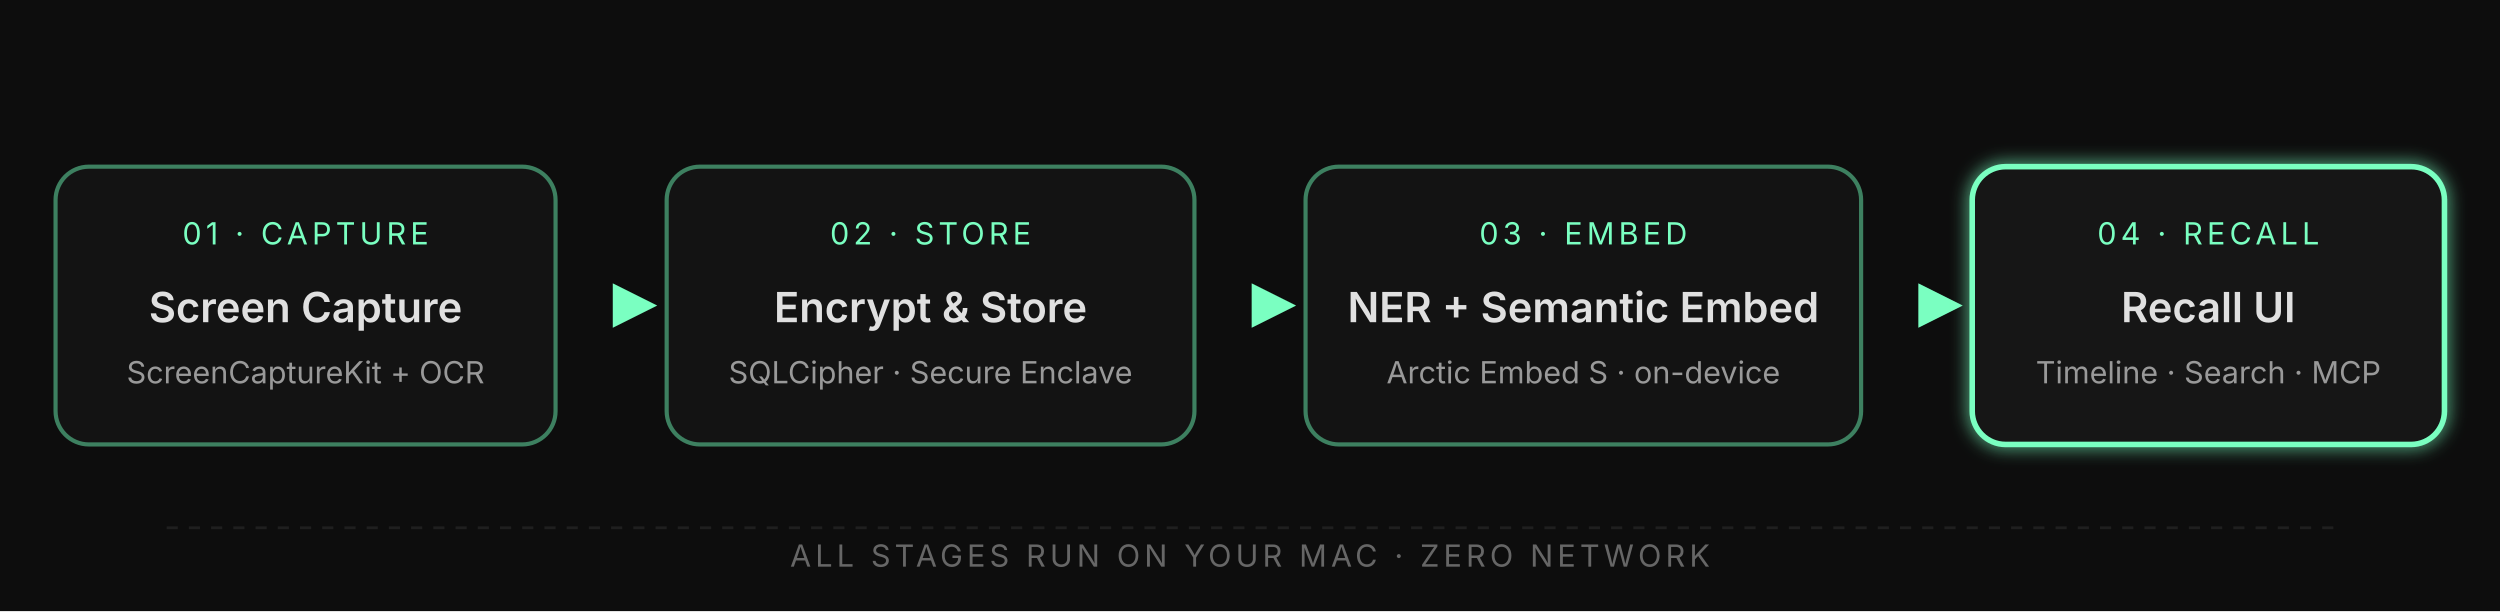
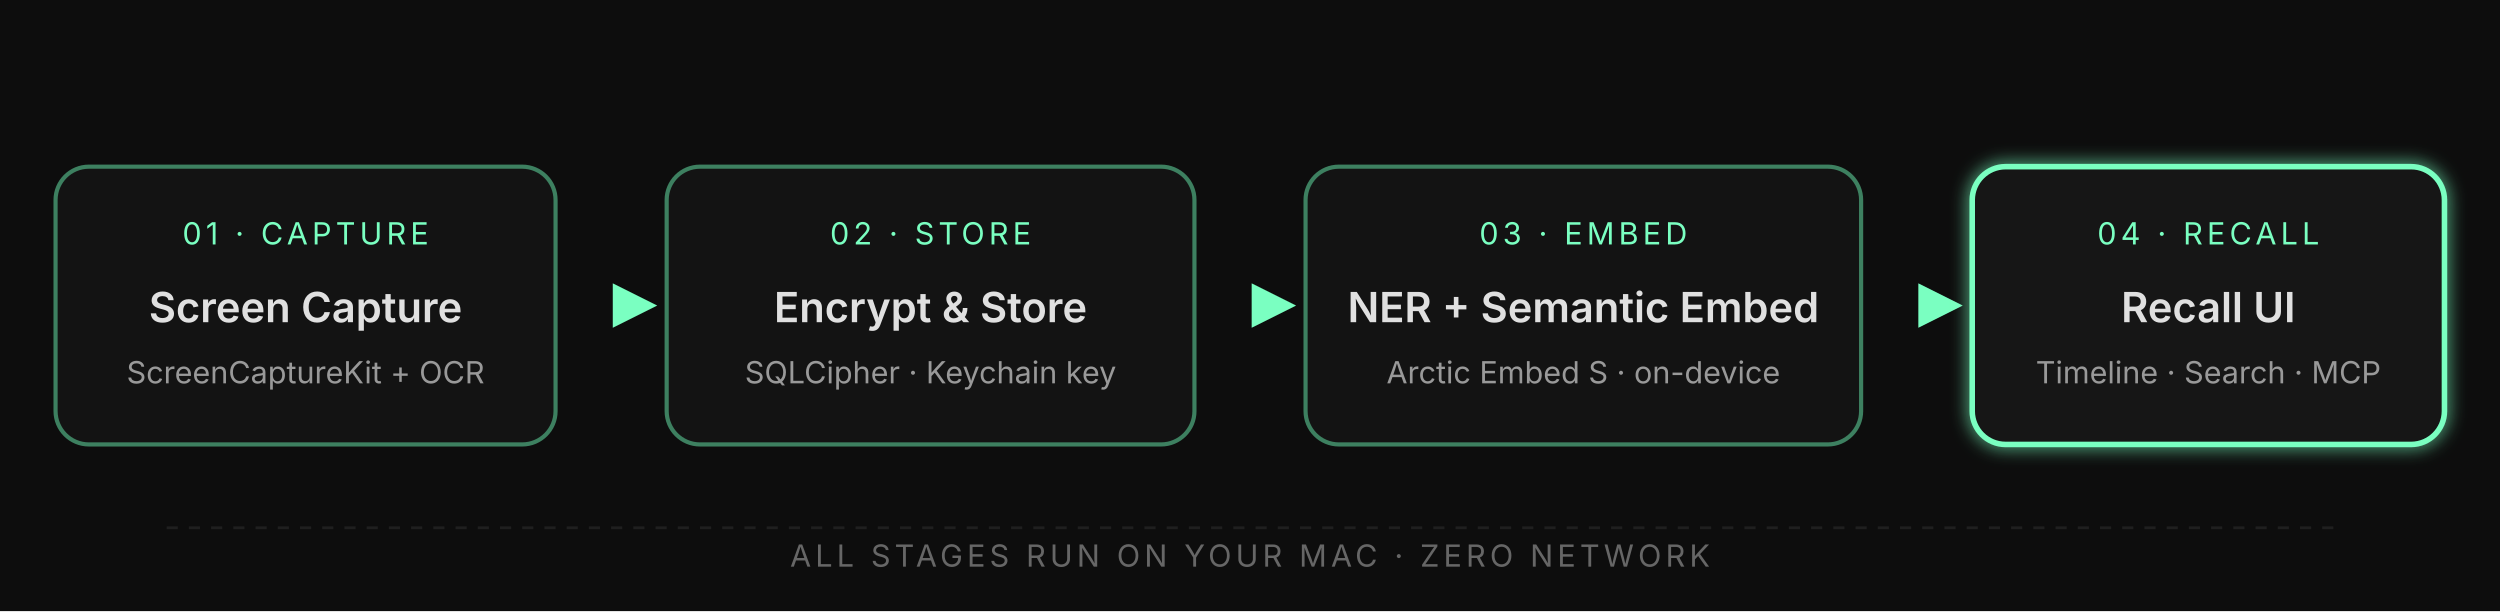
<svg xmlns="http://www.w3.org/2000/svg" viewBox="0 0 900 220" role="img" aria-labelledby="titleId descId" width="900" height="220">
  <defs>
    <linearGradient id="edge" x1="0" y1="0" x2="1" y2="0">
      <stop offset="0%" stop-color="#3D8060" />
      <stop offset="100%" stop-color="#7AFFC1" />
    </linearGradient>
    <marker id="arrow" viewBox="0 0 10 10" refX="9" refY="5" markerWidth="8" markerHeight="8" orient="auto-start-reverse">
      <path d="M0,0 L10,5 L0,10 z" fill="#7AFFC1" />
    </marker>
    <filter id="glow" x="-20%" y="-20%" width="140%" height="140%">
      <feGaussianBlur stdDeviation="3" result="b" />
      <feMerge>
        <feMergeNode in="b" />
        <feMergeNode in="SourceGraphic" />
      </feMerge>
    </filter>
  </defs>
  <rect x="0" y="0" width="900" height="220" fill="#0D0D0D" />
  <g font-family="-apple-system, BlinkMacSystemFont, 'SF Pro Text', 'Inter', system-ui, sans-serif" font-size="14" fill="#E0E0E0">
    <g transform="translate(20,60)">
      <rect x="0" y="0" width="180" height="100" rx="12" ry="12" fill="#131313" stroke="#3D8060" stroke-width="1.5" />
      <text x="90" y="28" text-anchor="middle" fill="#7AFFC1" font-size="11" letter-spacing="1.5">01 · CAPTURE</text>
      <text x="90" y="56" text-anchor="middle" font-weight="600" font-size="15">Screen Capture</text>
      <text x="90" y="78" text-anchor="middle" fill="#999999" font-size="11">ScreenCaptureKit + OCR</text>
    </g>
    <line x1="205" y1="110" x2="235" y2="110" stroke="url(#edge)" stroke-width="2" marker-end="url(#arrow)" />
    <g transform="translate(240,60)">
      <rect x="0" y="0" width="190" height="100" rx="12" ry="12" fill="#131313" stroke="#3D8060" stroke-width="1.5" />
      <text x="95" y="28" text-anchor="middle" fill="#7AFFC1" font-size="11" letter-spacing="1.5">02 · STORE</text>
      <text x="95" y="56" text-anchor="middle" font-weight="600" font-size="15">Encrypt &amp; Store</text>
-       <text x="95" y="78" text-anchor="middle" fill="#999999" font-size="11">SQLCipher · Secure Enclave</text>
+       <text x="95" y="78" text-anchor="middle" fill="#999999" font-size="11">SQLCipher · Keychain key</text>
    </g>
    <line x1="435" y1="110" x2="465" y2="110" stroke="url(#edge)" stroke-width="2" marker-end="url(#arrow)" />
    <g transform="translate(470,60)">
      <rect x="0" y="0" width="200" height="100" rx="12" ry="12" fill="#131313" stroke="#3D8060" stroke-width="1.5" />
      <text x="100" y="28" text-anchor="middle" fill="#7AFFC1" font-size="11" letter-spacing="1.5">03 · EMBED</text>
      <text x="100" y="56" text-anchor="middle" font-weight="600" font-size="15">NER + Semantic Embed</text>
      <text x="100" y="78" text-anchor="middle" fill="#999999" font-size="11">Arctic Embed S · on-device</text>
    </g>
    <line x1="675" y1="110" x2="705" y2="110" stroke="url(#edge)" stroke-width="2" marker-end="url(#arrow)" />
    <g transform="translate(710,60)">
      <rect x="0" y="0" width="170" height="100" rx="12" ry="12" fill="#131313" stroke="#7AFFC1" stroke-width="2" filter="url(#glow)" />
      <text x="85" y="28" text-anchor="middle" fill="#7AFFC1" font-size="11" letter-spacing="1.5">04 · RECALL</text>
      <text x="85" y="56" text-anchor="middle" font-weight="600" font-size="15">Recall UI</text>
      <text x="85" y="78" text-anchor="middle" fill="#999999" font-size="11">Timeline · Search · MCP</text>
    </g>
    <g transform="translate(0,190)">
      <line x1="60" y1="0" x2="840" y2="0" stroke="#1F1F1F" stroke-width="1" stroke-dasharray="4 4" />
      <text x="450" y="14" text-anchor="middle" fill="#666666" font-size="11" letter-spacing="1.5">
        ALL STAGES RUN ON YOUR MAC · ZERO NETWORK
      </text>
    </g>
  </g>
</svg>
